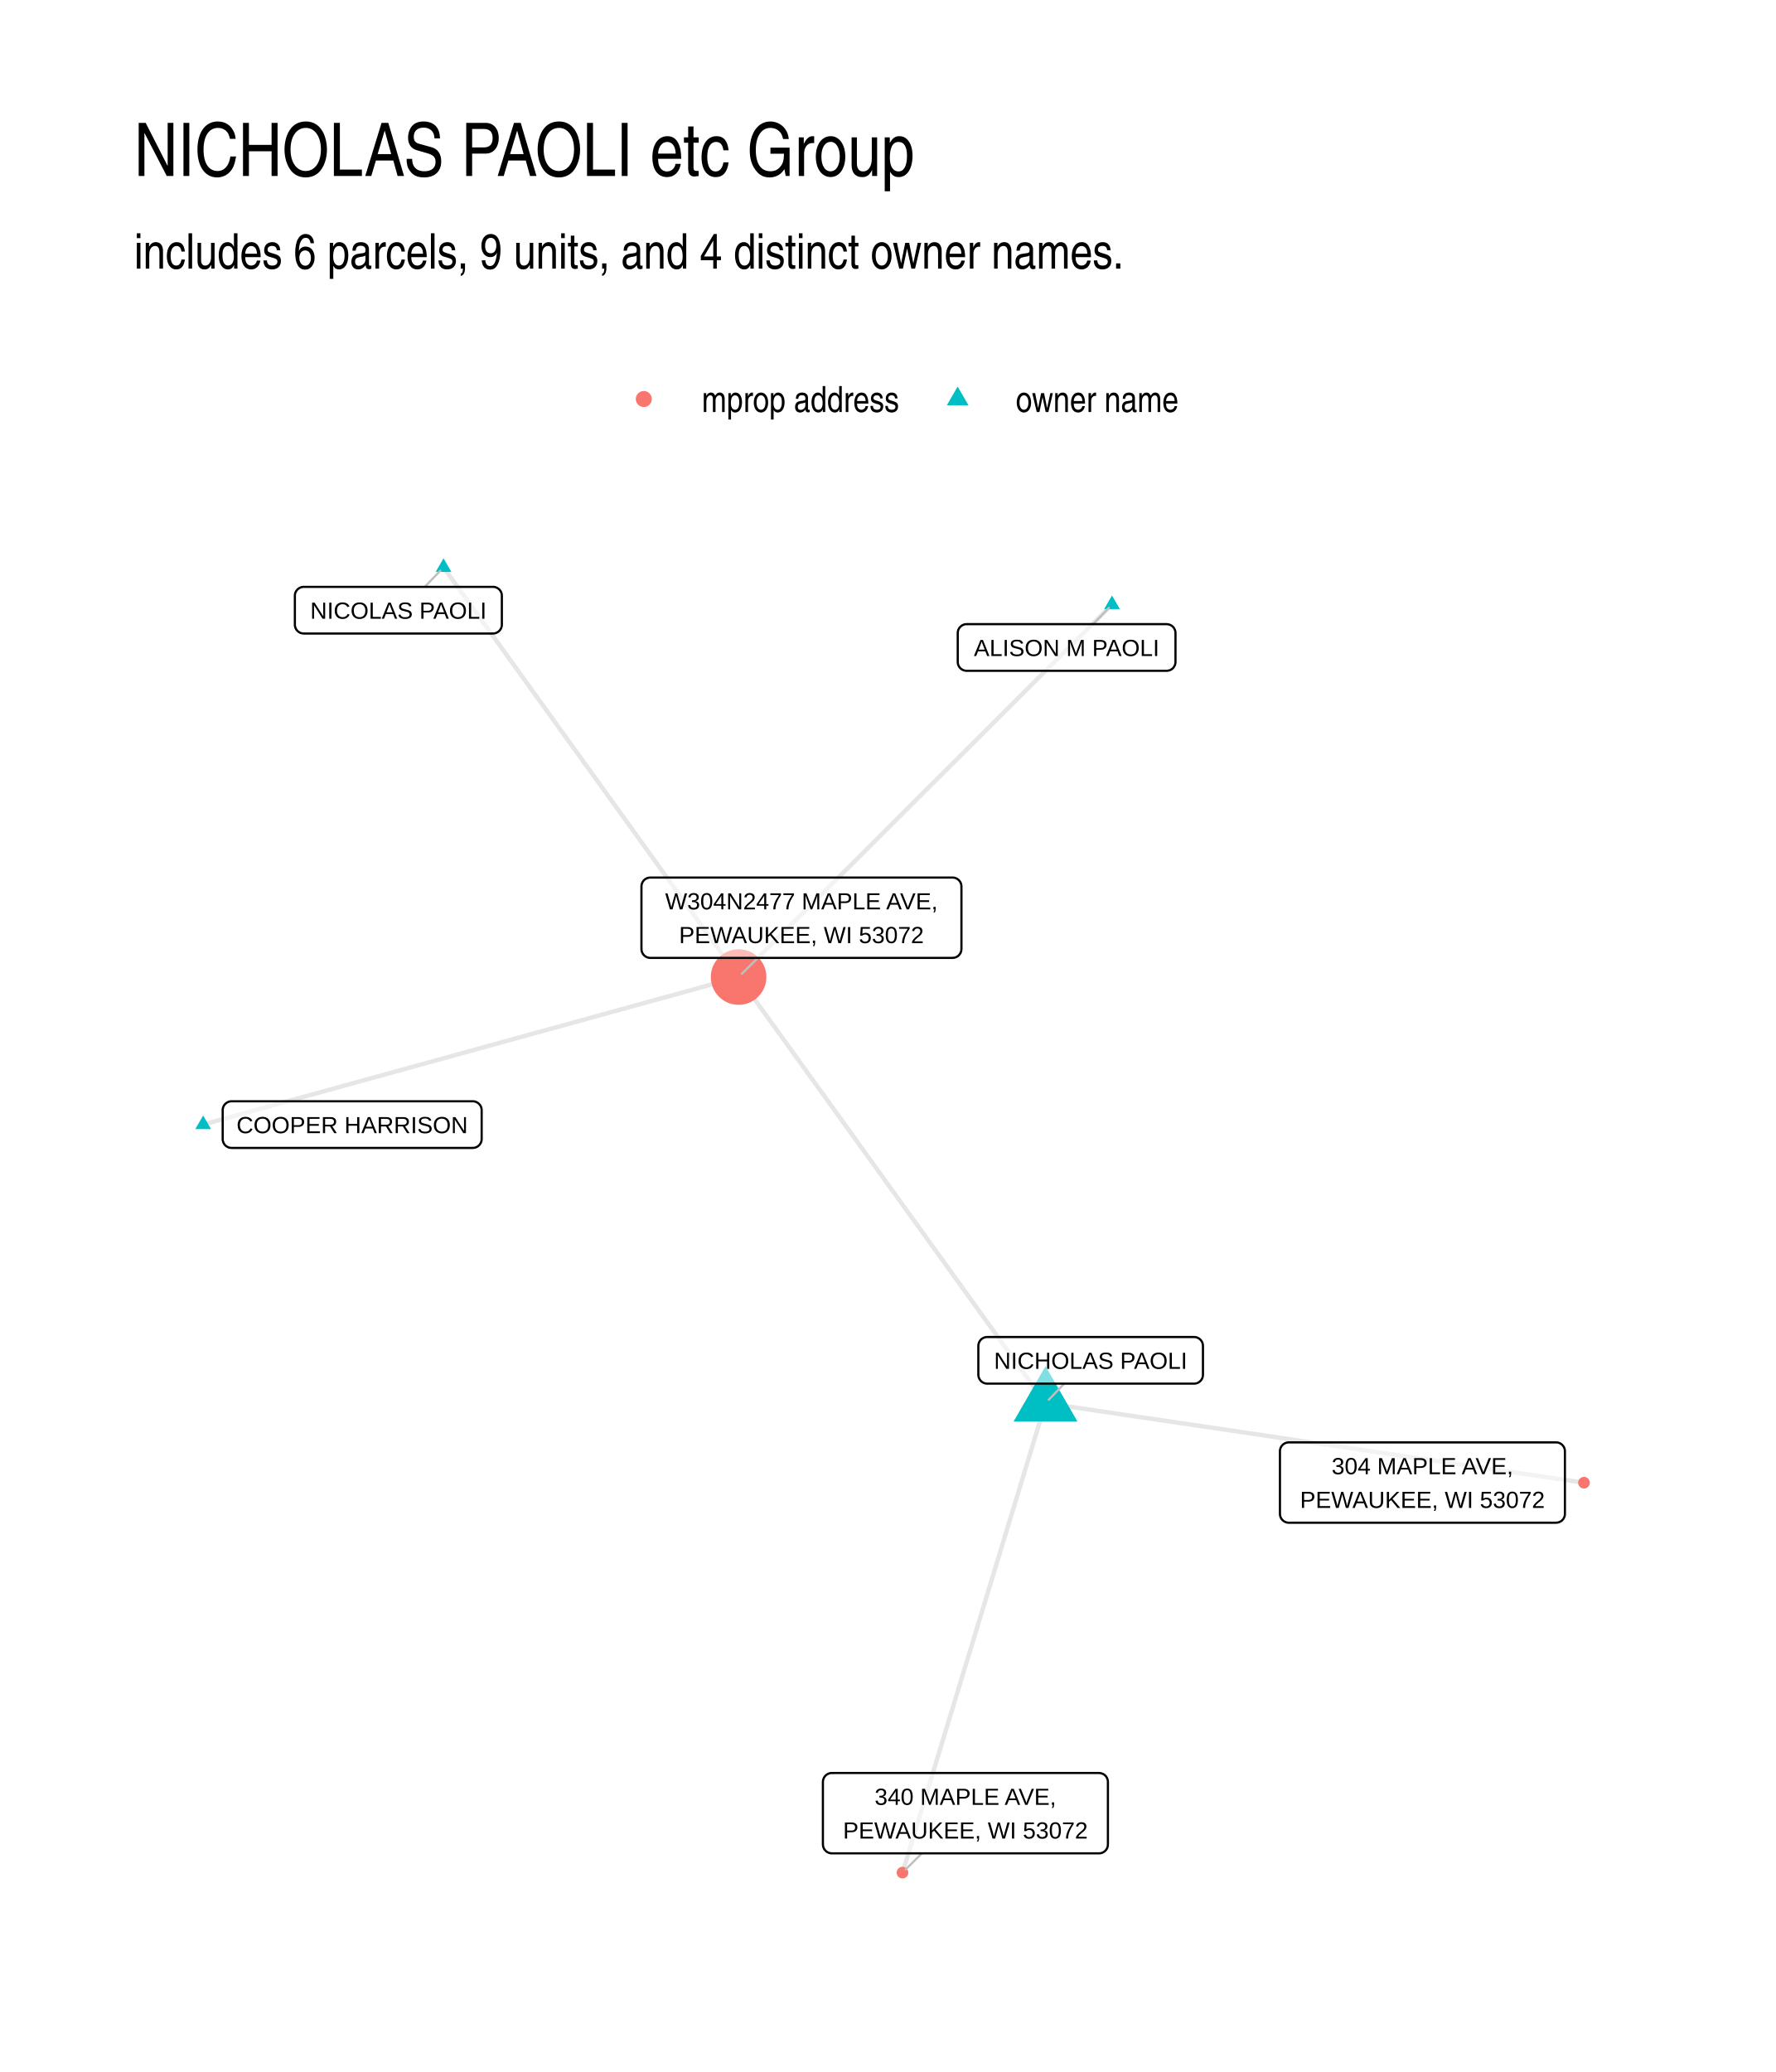
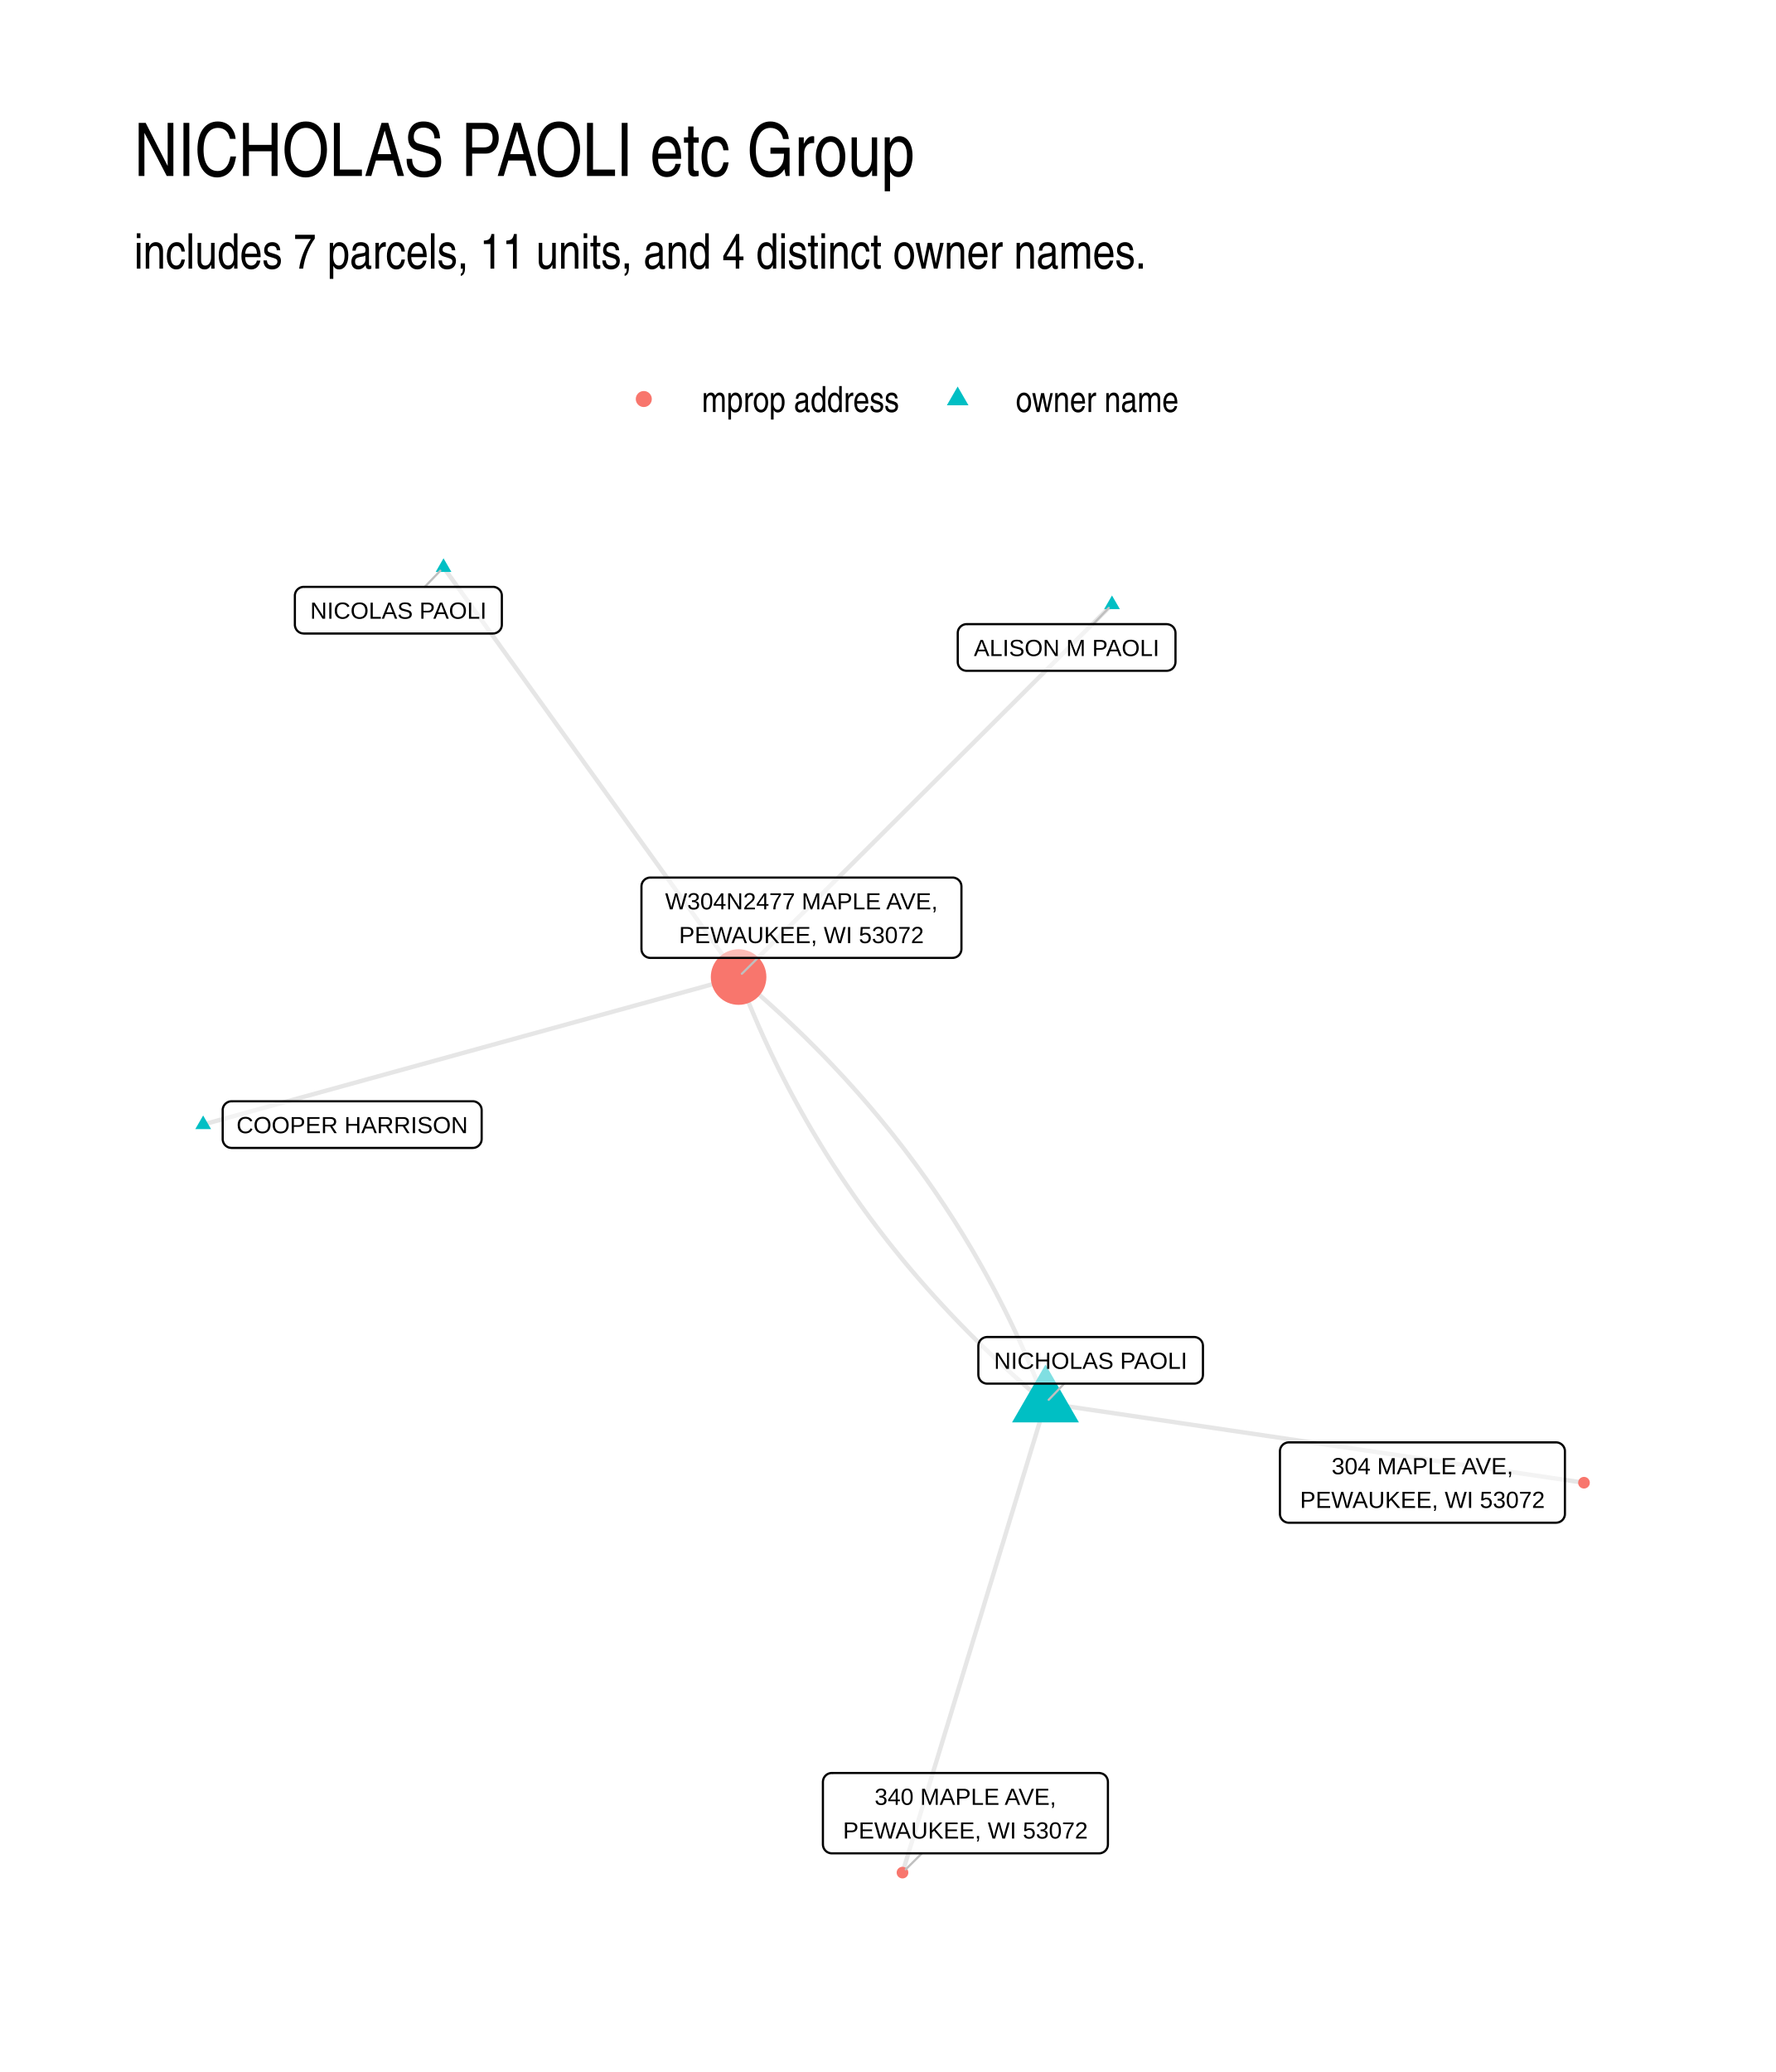
<svg xmlns="http://www.w3.org/2000/svg" width="576" height="672" class="svglite" viewBox="0 0 432 504">
  <defs>
    <style>.svglite line,.svglite polyline,.svglite polygon,.svglite path,.svglite circle{fill:none;stroke:#000000;stroke-linecap:round;stroke-linejoin:round;stroke-miterlimit:10.00}.svglite text{white-space:pre}</style>
  </defs>
  <rect width="100%" height="100%" style="stroke-linecap:round;stroke-linejoin:round;stroke-miterlimit:10.00;stroke:none;fill:#FFFFFF" />
  <defs>
    <clipPath id="cpMC4wMHw0MzIuMDB8MC4wMHw1MDQuMDA=">
      <path d="M0 0h432v504H0z" />
    </clipPath>
  </defs>
  <g clip-path="url(#cpMC4wMHw0MzIuMDB8MC4wMHw1MDQuMDA=)">
    <path d="M0 0h432v504H0z" style="stroke-width:1.07;stroke:none;fill:#FFFFFF" />
  </g>
  <defs>
    <clipPath id="cpMzIuNjN8NDAyLjExfDEyMi4xNHw0NzEuMzc=">
      <path d="M32.63 122.14h369.48v349.24H32.63z" />
    </clipPath>
  </defs>
  <g clip-path="url(#cpMzIuNjN8NDAyLjExfDEyMi4xNHw0NzEuMzc=)">
-     <path d="m270.5 147.06-.92.91-.91.92-.92.91-.92.92-.92.91-.91.92-.92.91-.92.92-.92.91-.91.92-.92.91-.92.92-.92.91-.91.92-.92.91-.92.92-.92.91-.91.92-.92.91-.92.92-.92.91-.91.92-.92.91-.92.92-.92.92-.91.91-.92.92-.92.91-.92.92-.91.91-.92.92-.92.91-.91.92-.92.91-.92.92-.92.91-.91.92-.92.91-.92.92-.92.91-.91.92-.92.91-.92.92-.92.91-.91.92-.92.91-.92.92-.92.91-.91.92-.92.91-.92.92-.92.92-.91.91-.92.92-.92.91-.92.92-.91.91-.92.92-.92.91-.92.92-.91.91-.92.92-.92.91-.92.92-.91.91-.92.92-.92.91-.92.92-.91.91-.92.92-.92.91-.92.92-.91.91-.92.92-.92.91-.92.92-.91.91-.92.92-.92.92-.92.91-.91.92-.92.91-.92.92-.92.91-.91.92-.92.91-.92.92-.92.91-.91.92-.92.91-.92.92-.92.91-.91.92-.92.91-.92.92-.92.91-.91.92-.92.91-.92.92" style="stroke-width:1.07;stroke:#000000;stroke-opacity:0.10;stroke-linecap:butt" />
-     <path d="m254.33 341.3-.76-1.05-.75-1.05-.76-1.04-.75-1.05-.75-1.05-.76-1.04-.75-1.05-.76-1.05-.75-1.05-.75-1.04-.76-1.05-.75-1.05-.76-1.04-.75-1.05-.76-1.05-.75-1.04-.75-1.05-.76-1.05-.75-1.04-.76-1.05-.75-1.05-.75-1.04-.76-1.05-.75-1.05-.76-1.04-.75-1.05-.75-1.05-.76-1.05-.75-1.04-.76-1.05-.75-1.05-.75-1.04-.76-1.05-.75-1.05-.76-1.04-.75-1.05-.76-1.05-.75-1.04-.75-1.05-.76-1.05-.75-1.04-.76-1.05-.75-1.05-.75-1.04-.76-1.05-.75-1.05-.76-1.05-.75-1.04-.75-1.05-.76-1.05-.75-1.04-.76-1.05-.75-1.05-.75-1.04-.76-1.05-.75-1.05-.76-1.04-.75-1.05-.75-1.05-.76-1.04-.75-1.05-.76-1.05-.75-1.04-.76-1.05-.75-1.05-.75-1.05-.76-1.04-.75-1.05-.76-1.05-.75-1.04-.75-1.05-.76-1.05-.75-1.04-.76-1.05-.75-1.05-.75-1.04-.76-1.05-.75-1.05-.76-1.04-.75-1.05-.75-1.05-.76-1.04-.75-1.05-.76-1.05-.75-1.05-.75-1.04-.76-1.05-.75-1.05-.76-1.04-.75-1.05-.76-1.05-.75-1.04-.75-1.05-.76-1.05-.75-1.04-.76-1.05-.75-1.05-.75-1.04-.76-1.05m-71.78-99.65.73 1.01.72 1 .73 1.01.72 1.01.73 1 .72 1.01.73 1.01.72 1 .73 1.01.72 1.01.73 1 .72 1.01.73 1.01.72 1 .73 1.01.72 1.01.73 1 .72 1.01.73 1.01.72 1 .73 1.01.72 1.01.73 1 .72 1.01.73 1 .72 1.01.73 1.01.72 1 .73 1.01.72 1.01.73 1 .72 1.01.73 1.01.72 1 .73 1.01.72 1.01.73 1 .72 1.01.73 1.01.72 1 .73 1.01.72 1.01.73 1 .72 1.01.73 1.01.73 1 .72 1.01.73 1.01.72 1 .73 1.01.72 1 .73 1.01.72 1.01.73 1 .72 1.01.73 1.01.72 1 .73 1.01.72 1.01.73 1 .72 1.01.73 1.01.72 1 .73 1.01.72 1.01.73 1 .72 1.01.73 1.01.72 1 .73 1.01.72 1.01.73 1 .72 1.01.73 1.01.72 1 .73 1.01.72 1 .73 1.01.72 1.01.73 1 .72 1.01.73 1.01.72 1 .73 1.01.72 1.01.73 1 .72 1.01.73 1.01.72 1 .73 1.01.72 1.01.73 1 .72 1.01.73 1.01.72 1 .73 1.01.72 1.01.73 1 .72 1.01m74.66 103.64-.36 1.15-.35 1.15-.35 1.16-.35 1.15-.35 1.15-.35 1.16-.35 1.15-.35 1.15-.36 1.16-.35 1.15-.35 1.16-.35 1.15-.35 1.15-.35 1.16-.35 1.15-.36 1.15-.35 1.16-.35 1.15-.35 1.15-.35 1.16-.35 1.15-.35 1.15-.35 1.16-.36 1.15-.35 1.16-.35 1.15-.35 1.15-.35 1.16-.35 1.15-.35 1.15-.36 1.16-.35 1.15-.35 1.15-.35 1.16-.35 1.15-.35 1.15-.35 1.16-.35 1.15-.36 1.15-.35 1.16-.35 1.15-.35 1.16-.35 1.15-.35 1.15-.35 1.16-.36 1.15-.35 1.15-.35 1.16-.35 1.15-.35 1.15-.35 1.16-.35 1.15-.35 1.15-.36 1.16-.35 1.15-.35 1.16-.35 1.15-.35 1.15-.35 1.16-.35 1.15-.35 1.15-.36 1.16-.35 1.15-.35 1.15-.35 1.16-.35 1.15-.35 1.15-.35 1.16-.36 1.15-.35 1.16-.35 1.15-.35 1.15-.35 1.16-.35 1.15-.35 1.15-.35 1.16-.36 1.15-.35 1.15-.35 1.16-.35 1.15-.35 1.15-.35 1.16-.35 1.15-.36 1.15-.35 1.16-.35 1.15-.35 1.16-.35 1.15-.35 1.15-.35 1.16-.35 1.15-.36 1.15-.35 1.16-.35 1.15-.35 1.15-.35 1.16-.35 1.15-.35 1.15-.36 1.16" style="stroke-width:1.07;stroke:#000000;stroke-opacity:0.10;stroke-linecap:butt" />
-     <path d="m49.42 273.54 1.32-.37 1.31-.36 1.32-.36 1.32-.36 1.31-.37 1.32-.36 1.31-.36 1.32-.36 1.31-.37 1.32-.36 1.31-.36 1.32-.36 1.32-.37 1.31-.36 1.32-.36 1.31-.36 1.32-.36 1.31-.37 1.32-.36 1.32-.36 1.31-.36 1.32-.37 1.31-.36 1.32-.36 1.31-.36 1.32-.37 1.32-.36 1.31-.36 1.32-.36 1.31-.37 1.32-.36 1.31-.36 1.32-.36 1.31-.37 1.32-.36 1.32-.36 1.31-.36 1.32-.36 1.31-.37 1.32-.36 1.31-.36 1.32-.36 1.32-.37 1.31-.36 1.32-.36 1.31-.36 1.32-.37 1.31-.36 1.32-.36 1.32-.36 1.31-.37 1.32-.36 1.31-.36 1.32-.36 1.31-.37 1.32-.36 1.31-.36 1.32-.36 1.32-.37 1.31-.36 1.32-.36 1.31-.36 1.32-.36 1.31-.37 1.32-.36 1.32-.36 1.31-.36 1.32-.37 1.31-.36 1.32-.36 1.31-.36 1.32-.37 1.32-.36 1.31-.36 1.32-.36 1.31-.37 1.32-.36 1.31-.36 1.32-.36 1.31-.37 1.32-.36 1.32-.36 1.31-.36 1.32-.37 1.31-.36 1.32-.36 1.31-.36 1.32-.36 1.32-.37 1.31-.36 1.32-.36 1.31-.36 1.32-.37 1.31-.36 1.32-.36 1.32-.36 1.31-.37 1.32-.36 1.31-.36m74.66 103.64 1.32.19 1.32.2 1.33.19 1.32.2 1.32.19 1.32.2 1.33.2 1.32.19 1.32.2 1.33.19 1.32.2 1.32.19 1.33.2 1.32.19 1.32.2 1.33.2 1.32.19 1.32.2 1.33.19 1.32.2 1.32.19 1.33.2 1.32.19 1.32.2 1.32.2 1.33.19 1.32.2 1.32.19 1.33.2 1.32.19 1.32.2 1.33.19 1.32.2 1.32.2 1.33.19 1.32.2 1.32.19 1.33.2 1.32.19 1.32.2 1.32.2 1.33.19 1.32.2 1.32.19 1.33.2 1.32.19 1.32.2 1.33.19 1.32.2 1.32.2 1.33.19 1.32.2 1.32.19 1.33.2 1.32.19 1.32.2 1.33.19 1.32.2 1.32.2 1.32.19 1.33.2 1.32.19 1.32.2 1.33.19 1.32.2 1.32.19 1.33.2 1.32.2 1.32.19 1.33.2 1.32.19 1.32.2 1.33.19 1.32.2 1.32.19 1.32.2 1.33.2 1.32.19 1.32.2 1.33.19 1.32.2 1.32.19 1.33.2 1.32.2 1.32.19 1.33.2 1.32.19 1.32.2 1.33.19 1.32.2 1.32.19 1.33.2 1.32.2 1.32.19 1.32.2 1.33.19 1.32.2 1.32.19 1.33.2" style="stroke-width:1.07;stroke:#000000;stroke-opacity:0.10;stroke-linecap:butt" />
-     <path d="m270.5 144.85 1.92 3.31h-3.83zm-16.17 187.46 7.78 13.48h-15.56zM107.89 135.8l1.92 3.32h-3.83zM49.42 271.33l1.92 3.31h-3.83z" style="stroke-width:0.71;stroke:none;fill:#00BFC4" />
+     <path d="m270.5 147.06-.92.91-.91.92-.92.91-.92.92-.92.91-.91.92-.92.91-.92.92-.92.91-.91.92-.92.91-.92.92-.92.91-.91.92-.92.91-.92.92-.92.91-.91.92-.92.91-.92.92-.92.91-.91.92-.92.91-.92.92-.92.92-.91.91-.92.92-.92.91-.92.92-.91.91-.92.92-.92.91-.91.92-.92.91-.92.92-.92.91-.91.92-.92.91-.92.92-.92.91-.91.92-.92.91-.92.92-.92.91-.91.92-.92.91-.92.92-.92.91-.91.92-.92.91-.92.92-.92.92-.91.91-.92.92-.92.91-.92.92-.91.91-.92.92-.92.91-.92.92-.91.91-.92.92-.92.91-.92.92-.91.91-.92.92-.92.91-.92.92-.91.91-.92.92-.92.91-.92.92-.91.91-.92.92-.92.91-.92.92-.91.91-.92.92-.92.92-.92.91-.91.92-.92.91-.92.92-.92.91-.91.92-.92.91-.92.92-.92.91-.91.92-.92.91-.92.92-.92.91-.91.92-.92.91-.92.92-.92.91-.91.92-.92.91-.92.92m74.66 103.64-.47-1.22-.47-1.21-.47-1.2-.48-1.21-.49-1.2-.49-1.19-.5-1.19-.51-1.19-.51-1.19-.51-1.18-.53-1.18-.53-1.18-.53-1.17-.54-1.17-.55-1.16-.55-1.17-.56-1.16-.56-1.15-.57-1.15-.58-1.15-.58-1.15-.59-1.14-.59-1.14-.6-1.13-.61-1.13-.61-1.13-.62-1.13-.62-1.12-.63-1.12-.64-1.11-.64-1.11-.64-1.11-.66-1.11-.66-1.1-.66-1.09-.67-1.1-.68-1.09-.68-1.09-.69-1.08-.7-1.08-.7-1.08-.7-1.07-.72-1.07-.72-1.07-.72-1.07-.73-1.06-.74-1.05-.74-1.06-.75-1.05-.75-1.04-.76-1.05-.77-1.04-.77-1.03-.78-1.04-.78-1.03-.79-1.02-.8-1.03-.8-1.02-.8-1.01-.82-1.02-.82-1-.82-1.01-.83-1-.84-1-.84-1-.85-.99-.86-.99-.86-.99-.87-.98-.87-.98-.88-.97-.88-.98-.89-.96-.9-.97-.9-.96-.91-.96-.91-.96-.92-.95-.93-.95-.93-.94-.94-.94-.94-.94-.95-.94-.96-.93-.96-.92-.97-.93-.97-.92-.98-.92-.99-.91-.99-.91-1-.91-1-.91-1.01-.9-1.01-.89-1.02-.9-1.03-.89-1.03-.89-1.04-.88-1.05-.88m-71.78-99.65.73 1.01.72 1 .73 1.01.72 1.01.73 1 .72 1.01.73 1.01.72 1 .73 1.01.72 1.01.73 1 .72 1.01.73 1.01.72 1 .73 1.01.72 1.01.73 1 .72 1.01.73 1.01.72 1 .73 1.01.72 1.01.73 1 .72 1.01.73 1 .72 1.01.73 1.01.72 1 .73 1.01.72 1.01.73 1 .72 1.01.73 1.01.72 1 .73 1.01.72 1.01.73 1 .72 1.01.73 1.01.72 1 .73 1.01.72 1.01.73 1 .72 1.01.73 1.01.73 1 .72 1.01.73 1.01.72 1 .73 1.01.72 1 .73 1.01.72 1.01.73 1 .72 1.01.73 1.01.72 1 .73 1.01.72 1.01.73 1 .72 1.01.73 1.01.72 1 .73 1.01.72 1.01.73 1 .72 1.01.73 1.01.72 1 .73 1.01.72 1.01.73 1 .72 1.01.73 1.01.72 1 .73 1.01.72 1 .73 1.01.72 1.01.73 1 .72 1.01.73 1.01.72 1 .73 1.01.72 1.01.73 1 .72 1.01.73 1.01.72 1 .73 1.01.72 1.01.73 1 .72 1.01.73 1.01.72 1 .73 1.01.72 1.01.73 1 .72 1.01m74.66 103.64-.36 1.15-.35 1.15-.35 1.16-.35 1.15-.35 1.15-.35 1.16-.35 1.15-.35 1.15-.36 1.16-.35 1.15-.35 1.16-.35 1.15-.35 1.15-.35 1.16-.35 1.15-.36 1.15-.35 1.16-.35 1.15-.35 1.15-.35 1.16-.35 1.15-.35 1.15-.35 1.16-.36 1.15-.35 1.16-.35 1.15-.35 1.15-.35 1.16-.35 1.15-.35 1.15-.36 1.16-.35 1.15-.35 1.15-.35 1.16-.35 1.15-.35 1.15-.35 1.16-.35 1.15-.36 1.15-.35 1.16-.35 1.15-.35 1.16-.35 1.15-.35 1.15-.35 1.16-.36 1.15-.35 1.15-.35 1.16-.35 1.15-.35 1.15-.35 1.16-.35 1.15-.35 1.15-.36 1.16-.35 1.15-.35 1.16-.35 1.15-.35 1.15-.35 1.16-.35 1.15-.35 1.15-.36 1.16-.35 1.15-.35 1.15-.35 1.16-.35 1.15-.35 1.15-.35 1.16-.36 1.15-.35 1.16-.35 1.15-.35 1.15-.35 1.16-.35 1.15-.35 1.15-.35 1.16-.36 1.15-.35 1.15-.35 1.16-.35 1.15-.35 1.15-.35 1.16-.35 1.15-.36 1.15-.35 1.16-.35 1.15-.35 1.16-.35 1.15-.35 1.15-.35 1.16-.35 1.15-.36 1.15-.35 1.16-.35 1.15-.35 1.15-.35 1.16-.35 1.15-.35 1.15-.36 1.16" style="stroke-width:1.07;stroke:#000000;stroke-opacity:0.10;stroke-linecap:butt" />
+     <path d="m49.42 273.54 1.32-.37 1.31-.36 1.32-.36 1.32-.36 1.31-.37 1.32-.36 1.31-.36 1.32-.36 1.31-.37 1.32-.36 1.31-.36 1.32-.36 1.32-.37 1.31-.36 1.32-.36 1.31-.36 1.32-.36 1.31-.37 1.32-.36 1.32-.36 1.31-.36 1.32-.37 1.31-.36 1.32-.36 1.31-.36 1.32-.37 1.32-.36 1.31-.36 1.32-.36 1.31-.37 1.32-.36 1.31-.36 1.32-.36 1.31-.37 1.32-.36 1.32-.36 1.31-.36 1.32-.36 1.31-.37 1.32-.36 1.31-.36 1.32-.36 1.32-.37 1.31-.36 1.32-.36 1.31-.36 1.32-.37 1.31-.36 1.32-.36 1.32-.36 1.31-.37 1.32-.36 1.31-.36 1.32-.36 1.31-.37 1.32-.36 1.31-.36 1.32-.36 1.32-.37 1.31-.36 1.32-.36 1.31-.36 1.32-.36 1.31-.37 1.32-.36 1.32-.36 1.31-.36 1.32-.37 1.31-.36 1.32-.36 1.31-.36 1.32-.37 1.32-.36 1.31-.36 1.32-.36 1.31-.37 1.32-.36 1.31-.36 1.32-.36 1.31-.37 1.32-.36 1.32-.36 1.31-.36 1.32-.37 1.31-.36 1.32-.36 1.31-.36 1.32-.36 1.32-.37 1.31-.36 1.32-.36 1.31-.36 1.32-.37 1.31-.36 1.32-.36 1.32-.36 1.31-.37 1.32-.36 1.31-.36m74.66 103.64-1.05-.88-1.04-.89-1.03-.89-1.03-.89-1.02-.89-1.01-.9-1.01-.9-1.01-.9-.99-.91-.99-.91-.99-.92-.98-.91-.97-.93-.97-.92-.96-.93-.96-.93-.95-.93-.94-.94-.94-.94-.93-.95-.93-.95-.92-.95-.91-.95-.91-.96-.9-.97-.9-.96-.89-.97-.89-.97-.87-.98-.88-.98-.86-.98-.86-.98-.86-.99-.85-1-.84-.99-.84-1-.83-1-.82-1.01-.82-1.01-.82-1.01-.81-1.02-.8-1.02-.79-1.02-.79-1.03-.79-1.03-.77-1.03-.78-1.04-.76-1.04-.76-1.04-.76-1.05-.74-1.05-.75-1.05-.73-1.06-.73-1.06-.73-1.06-.72-1.07-.71-1.07-.7-1.08-.71-1.07-.69-1.08-.69-1.09-.68-1.08-.68-1.1-.67-1.09-.66-1.1-.66-1.1-.66-1.1-.64-1.11-.65-1.11-.63-1.12-.63-1.12-.62-1.12-.62-1.12-.61-1.13-.61-1.13-.6-1.14-.59-1.14-.59-1.14-.58-1.14-.58-1.15-.57-1.15-.56-1.16-.56-1.16-.55-1.16-.55-1.17-.54-1.16-.54-1.18-.52-1.17-.53-1.18-.51-1.19-.51-1.18-.51-1.19-.5-1.19-.49-1.2-.49-1.2-.48-1.2-.48-1.21-.46-1.21-.47-1.21m74.66 103.64 1.32.19 1.32.2 1.33.19 1.32.2 1.32.19 1.32.2 1.33.2 1.32.19 1.32.2 1.33.19 1.32.2 1.32.19 1.33.2 1.32.19 1.32.2 1.33.2 1.32.19 1.32.2 1.33.19 1.32.2 1.32.19 1.33.2 1.32.19 1.32.2 1.32.2 1.33.19 1.32.2 1.32.19 1.33.2 1.32.19 1.32.2 1.33.19 1.32.2 1.32.2 1.33.19 1.32.2 1.32.19 1.33.2 1.32.19 1.32.2 1.32.2 1.33.19 1.32.2 1.32.19 1.33.2 1.32.19 1.32.2 1.33.19 1.32.2 1.32.2 1.33.19 1.32.2 1.32.19 1.33.2 1.32.19 1.32.2 1.33.19 1.32.2 1.32.2 1.32.19 1.33.2 1.32.19 1.32.2 1.33.19 1.32.2 1.32.19 1.33.2 1.32.2 1.32.19 1.33.2 1.32.19 1.32.2 1.33.19 1.32.2 1.32.19 1.32.2 1.33.2 1.32.19 1.32.2 1.33.19 1.32.2 1.32.19 1.33.2 1.32.2 1.32.19 1.33.2 1.32.19 1.32.2 1.33.19 1.32.2 1.32.19 1.33.2 1.32.2 1.32.19 1.32.2 1.33.19 1.32.2 1.32.19 1.33.2" style="stroke-width:1.07;stroke:#000000;stroke-opacity:0.10;stroke-linecap:butt" />
+     <path d="m270.5 144.85 1.92 3.31h-3.83zM254.33 331.9l8.13 14.09h-16.27zM107.89 135.8l1.92 3.32h-3.83zM49.42 271.33l1.92 3.31h-3.83z" style="stroke-width:0.71;stroke:none;fill:#00BFC4" />
    <circle cx="179.67" cy="237.66" r="6.76" style="stroke-width:0.71;stroke:none;fill:#F8766D" />
    <circle cx="219.54" cy="455.5" r="1.42" style="stroke-width:0.71;stroke:none;fill:#F8766D" />
    <circle cx="385.32" cy="360.66" r="1.42" style="stroke-width:0.71;stroke:none;fill:#F8766D" />
    <path d="m265.92 151.82 3.8-3.95m-10.84 188.69-3.77 3.93M103.33 142.75l3.78-3.93M184.36 233l-3.89 3.86m43.79 213.95-3.92 3.89" style="stroke-width:0.53;stroke:#BFBFBF" />
    <path d="M235.14 163.17h48.65-.09l.35-.02.34-.07.33-.12.3-.17.27-.22.23-.26.18-.3.14-.32.08-.34.03-.34h0v-7.03h0l-.03-.35-.08-.33-.14-.32-.18-.3-.23-.26-.27-.22-.3-.17-.33-.12-.34-.07-.26-.02h-48.65l.26.02-.35-.02-.34.04-.34.1-.31.15-.29.2-.25.24-.21.28-.16.3-.11.33-.05.35-.01.17v7.03l.01-.18v.35l.05.35.11.33.16.3.21.28.25.24.29.2.31.15.34.09.34.05z" style="stroke-width:0.53;fill:#FFFFFF;fill-opacity:0.50" />
    <text x="259.46" y="159.57" lengthAdjust="spacingAndGlyphs" style="font-size:5.69px;font-family:&quot;Liberation Sans&quot;" text-anchor="middle" textLength="45.77">ALISON M PAOLI</text>
    <path d="M240.15 336.56h50.32-.09l.35-.01.34-.07.32-.12.31-.18.26-.22.24-.26.18-.29.14-.32.08-.34.03-.35h0v-7.02h0l-.03-.35-.08-.34-.14-.32-.18-.29-.24-.26-.26-.22-.31-.17-.32-.13-.34-.07-.26-.01h-50.32l.27.01-.35-.01-.35.04-.33.1-.32.15-.28.19-.25.24-.21.28-.16.31-.11.33-.06.34-.01.18v7.02l.01-.17v.35l.06.34.11.33.16.31.21.28.25.24.28.19.32.15.33.1.35.04z" style="stroke-width:0.53;fill:#FFFFFF;fill-opacity:0.50" />
    <text x="265.31" y="332.96" lengthAdjust="spacingAndGlyphs" style="font-size:5.69px;font-family:&quot;Liberation Sans&quot;" text-anchor="middle" textLength="47.43">NICHOLAS PAOLI</text>
    <path d="M73.89 154.1h46.03l-.08-.01.35-.01.34-.07.32-.12.3-.18.27-.22.23-.26.19-.29.13-.32.09-.34.02-.34h0v-7.03h0l-.02-.35-.09-.34-.13-.32-.19-.29-.23-.26-.27-.22-.3-.17-.32-.13-.34-.07-.27-.01H73.89l.26.01-.35-.01-.34.04-.34.1-.31.15-.29.2-.25.24-.21.27-.16.31-.11.33-.06.34v7.21-.18.35l.06.34.11.33.16.31.21.28.25.24.29.2.31.15.34.09.34.04z" style="stroke-width:0.53;fill:#FFFFFF;fill-opacity:0.50" />
    <text x="96.91" y="150.5" lengthAdjust="spacingAndGlyphs" style="font-size:5.69px;font-family:&quot;Liberation Sans&quot;" text-anchor="middle" textLength="43.16">NICOLAS PAOLI</text>
    <path d="M56.33 279.23h58.68l-.09-.01.35-.01.34-.07.32-.12.3-.18.27-.22.23-.26.19-.29.14-.32.08-.34.03-.34h0v-7.03h0l-.03-.35-.08-.34-.14-.32-.19-.29-.23-.26-.27-.22-.3-.17-.32-.13-.34-.07-.26-.01H56.33l.26.01-.35-.01-.35.04-.33.1-.31.15-.29.2-.25.24-.21.27-.16.31-.11.33-.06.34v7.21-.18.35l.06.34.11.33.16.31.21.28.25.24.29.2.31.15.33.09.35.04z" style="stroke-width:0.53;fill:#FFFFFF;fill-opacity:0.50" />
    <text x="85.67" y="275.63" lengthAdjust="spacingAndGlyphs" style="font-size:5.69px;font-family:&quot;Liberation Sans&quot;" text-anchor="middle" textLength="55.8">COOPER HARRISON</text>
    <path d="M158.2 233h73.52-.09l.35-.02.34-.07.32-.12.3-.17.27-.22.23-.26.19-.3.14-.32.08-.33.03-.35h0v-15.22h0l-.03-.35-.08-.34-.14-.32-.19-.29-.23-.26-.27-.22-.3-.17-.32-.13-.34-.07-.26-.01H158.2l.26.01-.35-.01-.34.04-.34.1-.31.15-.29.19-.25.25-.21.27-.16.31-.11.33-.05.34-.01.18v15.22l.01-.17v.34l.05.35.11.33.16.3.21.28.25.24.29.2.31.15.34.1.34.04z" style="stroke-width:0.53;fill:#FFFFFF;fill-opacity:0.50" />
    <text x="194.96" y="221.2" lengthAdjust="spacingAndGlyphs" style="font-size:5.69px;font-family:&quot;Liberation Sans&quot;" text-anchor="middle" textLength="70.64">W304N2477 MAPLE AVE,</text>
    <text x="194.96" y="229.4" lengthAdjust="spacingAndGlyphs" style="font-size:5.69px;font-family:&quot;Liberation Sans&quot;" text-anchor="middle" textLength="62.13">PEWAUKEE, WI 53072</text>
    <path d="M202.34 450.81h65.01-.09l.35-.01.34-.07.33-.13.3-.17.27-.22.23-.26.18-.29.14-.32.08-.34.03-.35h0v-15.22h0l-.03-.35-.08-.33-.14-.32-.18-.3-.23-.26-.27-.22-.3-.17-.33-.12-.34-.07-.26-.02h-65.01l.26.02-.34-.02-.35.04-.33.1-.32.15-.28.2-.25.24-.21.28-.16.3-.11.33-.06.35-.01.17v15.22l.01-.17v.35l.06.34.11.33.16.31.21.27.25.25.28.19.32.15.33.1.35.04z" style="stroke-width:0.53;fill:#FFFFFF;fill-opacity:0.50" />
    <text x="234.85" y="439.02" lengthAdjust="spacingAndGlyphs" style="font-size:5.69px;font-family:&quot;Liberation Sans&quot;" text-anchor="middle" textLength="46.27">340 MAPLE AVE,</text>
    <text x="234.85" y="447.21" lengthAdjust="spacingAndGlyphs" style="font-size:5.69px;font-family:&quot;Liberation Sans&quot;" text-anchor="middle" textLength="62.13">PEWAUKEE, WI 53072</text>
    <path d="M313.52 370.39h65-.08l.35-.02.34-.07.32-.12.3-.17.27-.22.23-.26.19-.3.13-.32.09-.33.02-.35h0v-15.22h0l-.02-.35-.09-.34-.13-.32-.19-.29-.23-.26-.27-.22-.3-.17-.32-.13-.34-.07-.27-.01h-65l.26.01-.35-.01-.35.04-.33.1-.31.15-.29.19-.25.25-.21.27-.16.31-.11.33-.06.34v15.4-.17.34l.06.35.11.33.16.3.21.28.25.24.29.2.31.15.33.1.35.04z" style="stroke-width:0.53;fill:#FFFFFF;fill-opacity:0.50" />
    <text x="346.02" y="358.59" lengthAdjust="spacingAndGlyphs" style="font-size:5.69px;font-family:&quot;Liberation Sans&quot;" text-anchor="middle" textLength="46.27">304 MAPLE AVE,</text>
    <text x="346.02" y="366.79" lengthAdjust="spacingAndGlyphs" style="font-size:5.69px;font-family:&quot;Liberation Sans&quot;" text-anchor="middle" textLength="62.13">PEWAUKEE, WI 53072</text>
  </g>
  <g clip-path="url(#cpMC4wMHw0MzIuMDB8MC4wMHw1MDQuMDA=)">
    <circle cx="156.61" cy="97.06" r="1.95" style="stroke-width:0.71;stroke:none;fill:#F8766D" />
    <path d="m232.96 94.02 2.63 4.56h-5.26z" style="stroke-width:0.71;stroke:none;fill:#00BFC4" />
    <text x="170.73" y="100.22" lengthAdjust="spacingAndGlyphs" style="font-size:8.80px;font-weight:0;font-family:&quot;Nimbus Sans Narrow&quot;" textLength="48.11">mprop address</text>
    <text x="247.08" y="100.22" lengthAdjust="spacingAndGlyphs" style="font-size:8.80px;font-weight:0;font-family:&quot;Nimbus Sans Narrow&quot;" textLength="39.69">owner name</text>
-     <text x="32.63" y="65.35" lengthAdjust="spacingAndGlyphs" style="font-size:12.00px;font-weight:0;font-family:&quot;Nimbus Sans Narrow&quot;" textLength="241.18">includes 6 parcels, 9 units, and 4 distinct owner names.</text>
+     <text x="32.63" y="65.35" lengthAdjust="spacingAndGlyphs" style="font-size:12.00px;font-weight:0;font-family:&quot;Nimbus Sans Narrow&quot;" textLength="246.65">includes 7 parcels, 11 units, and 4 distinct owner names.</text>
    <text x="32.63" y="42.81" lengthAdjust="spacingAndGlyphs" style="font-size:18.00px;font-weight:0;font-family:&quot;Nimbus Sans Narrow&quot;" textLength="200.14">NICHOLAS PAOLI etc Group</text>
  </g>
</svg>
